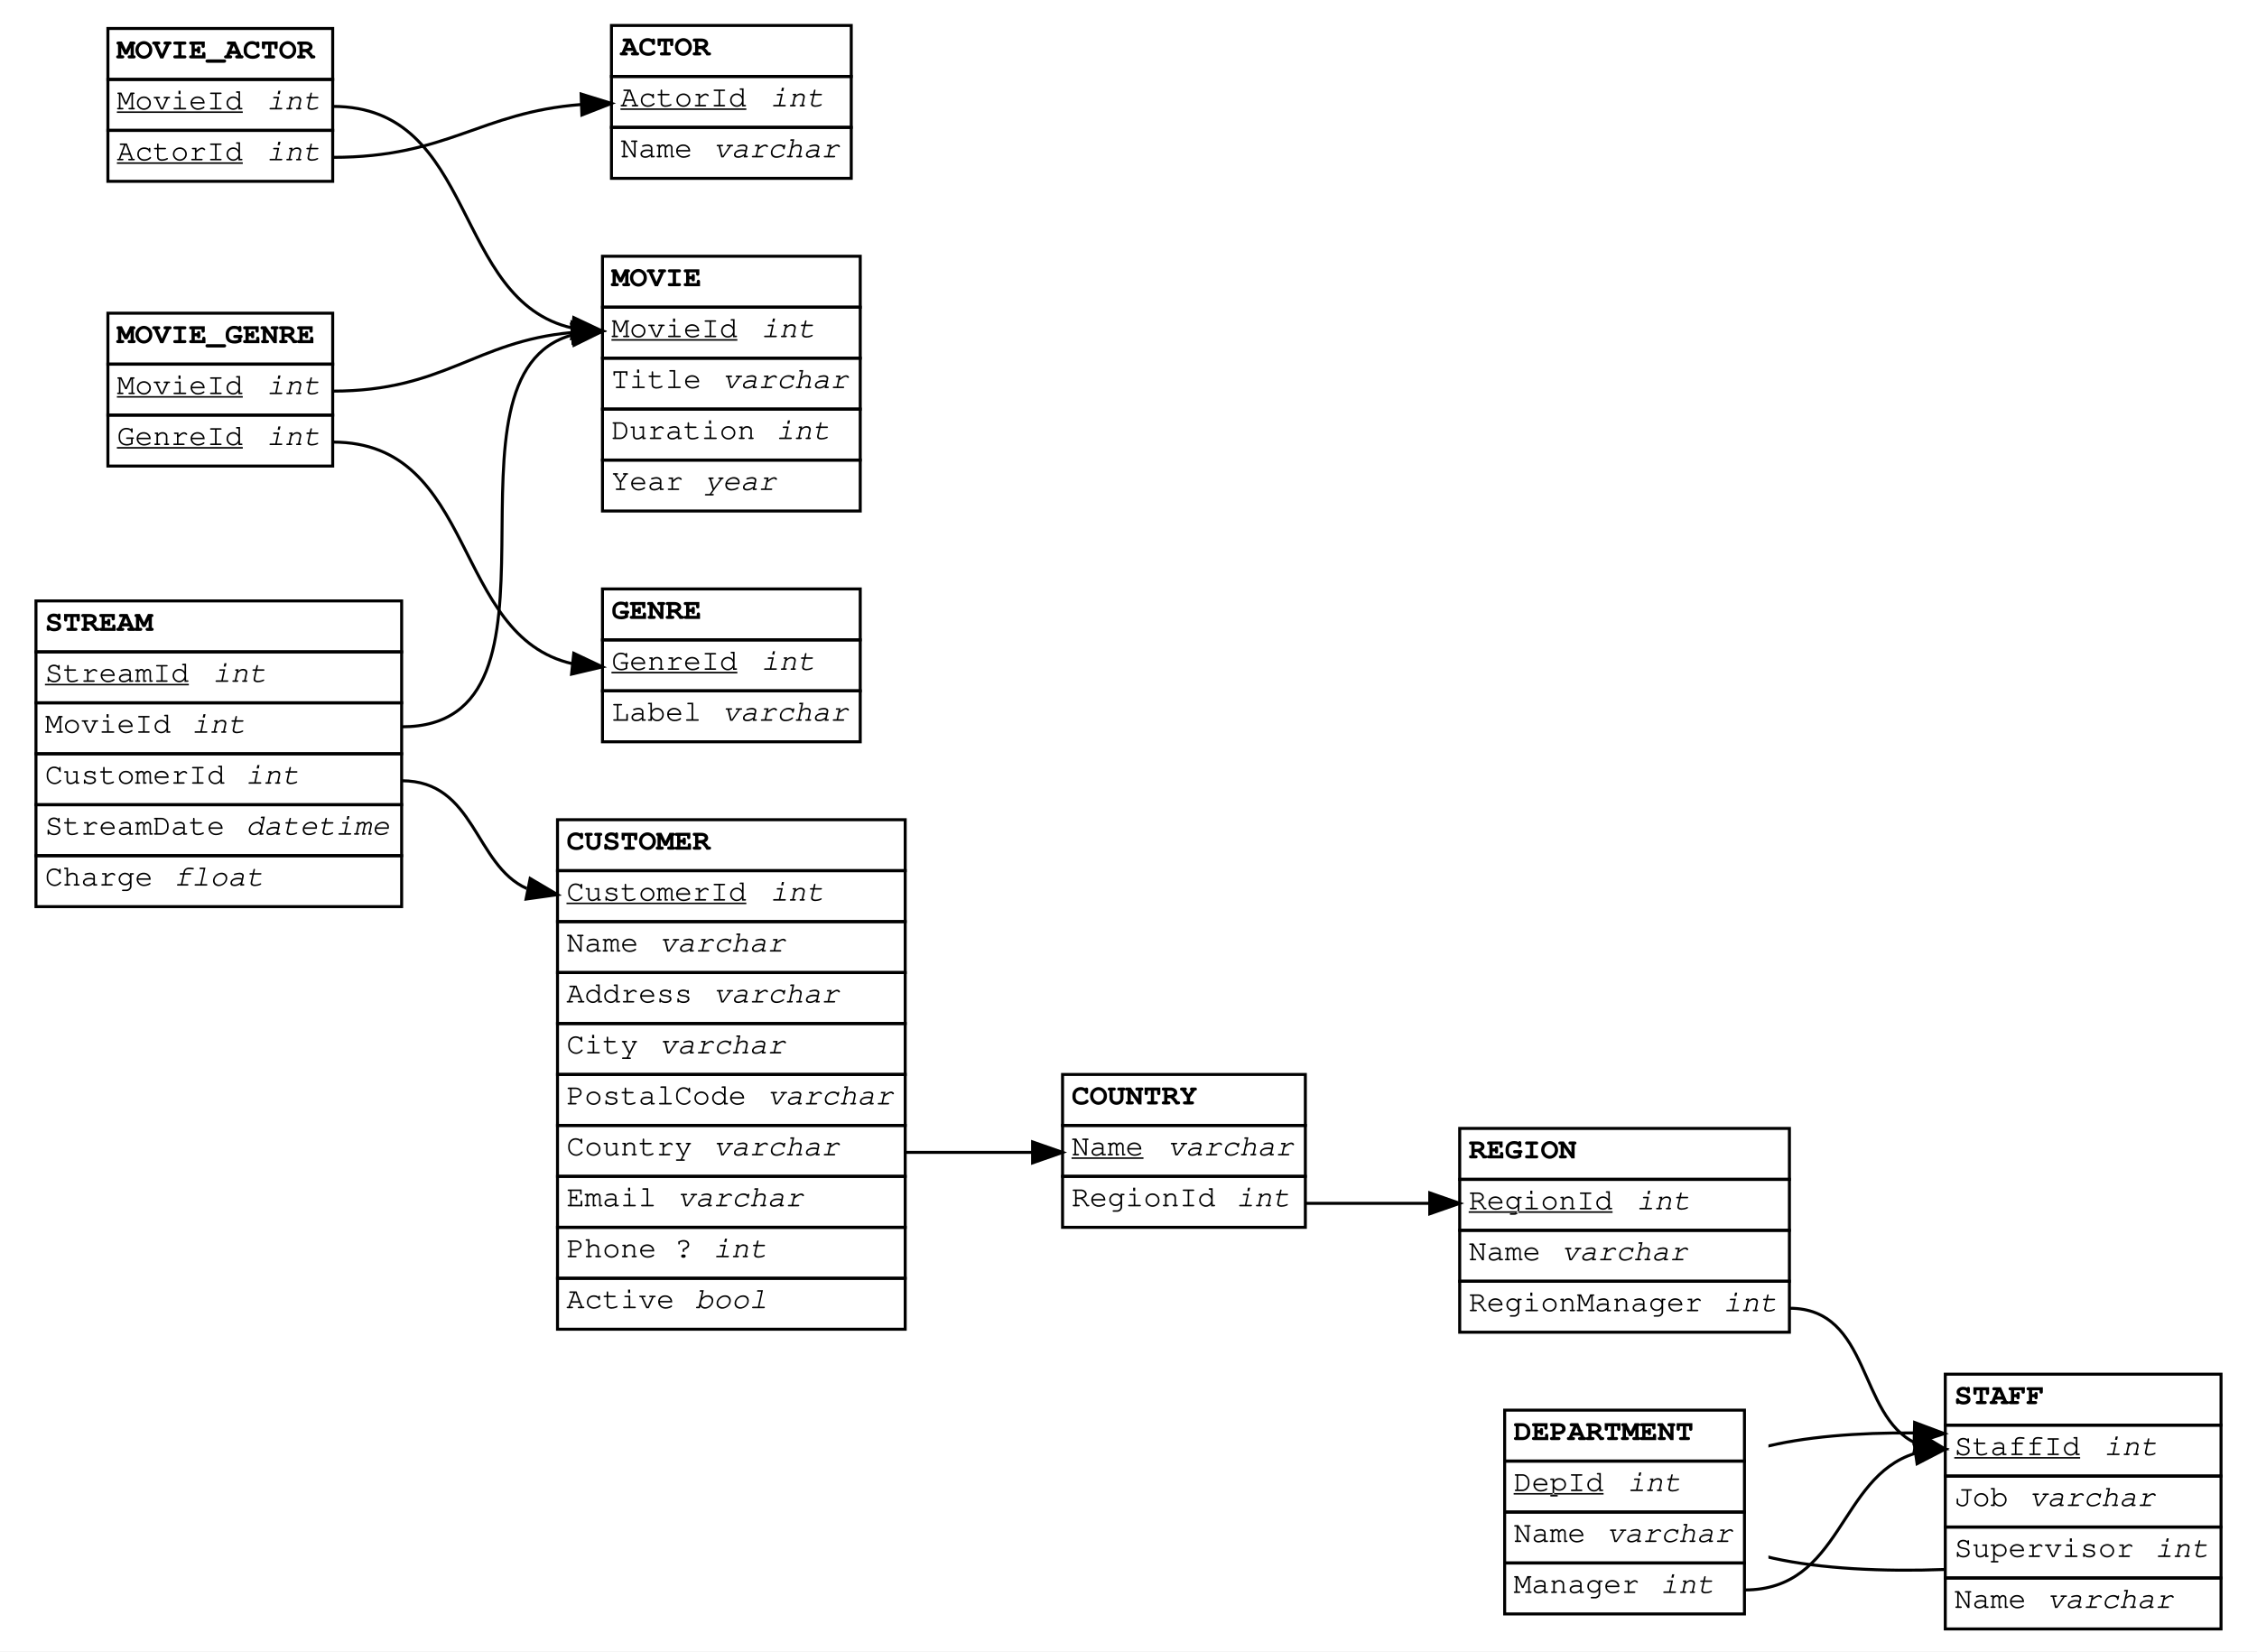
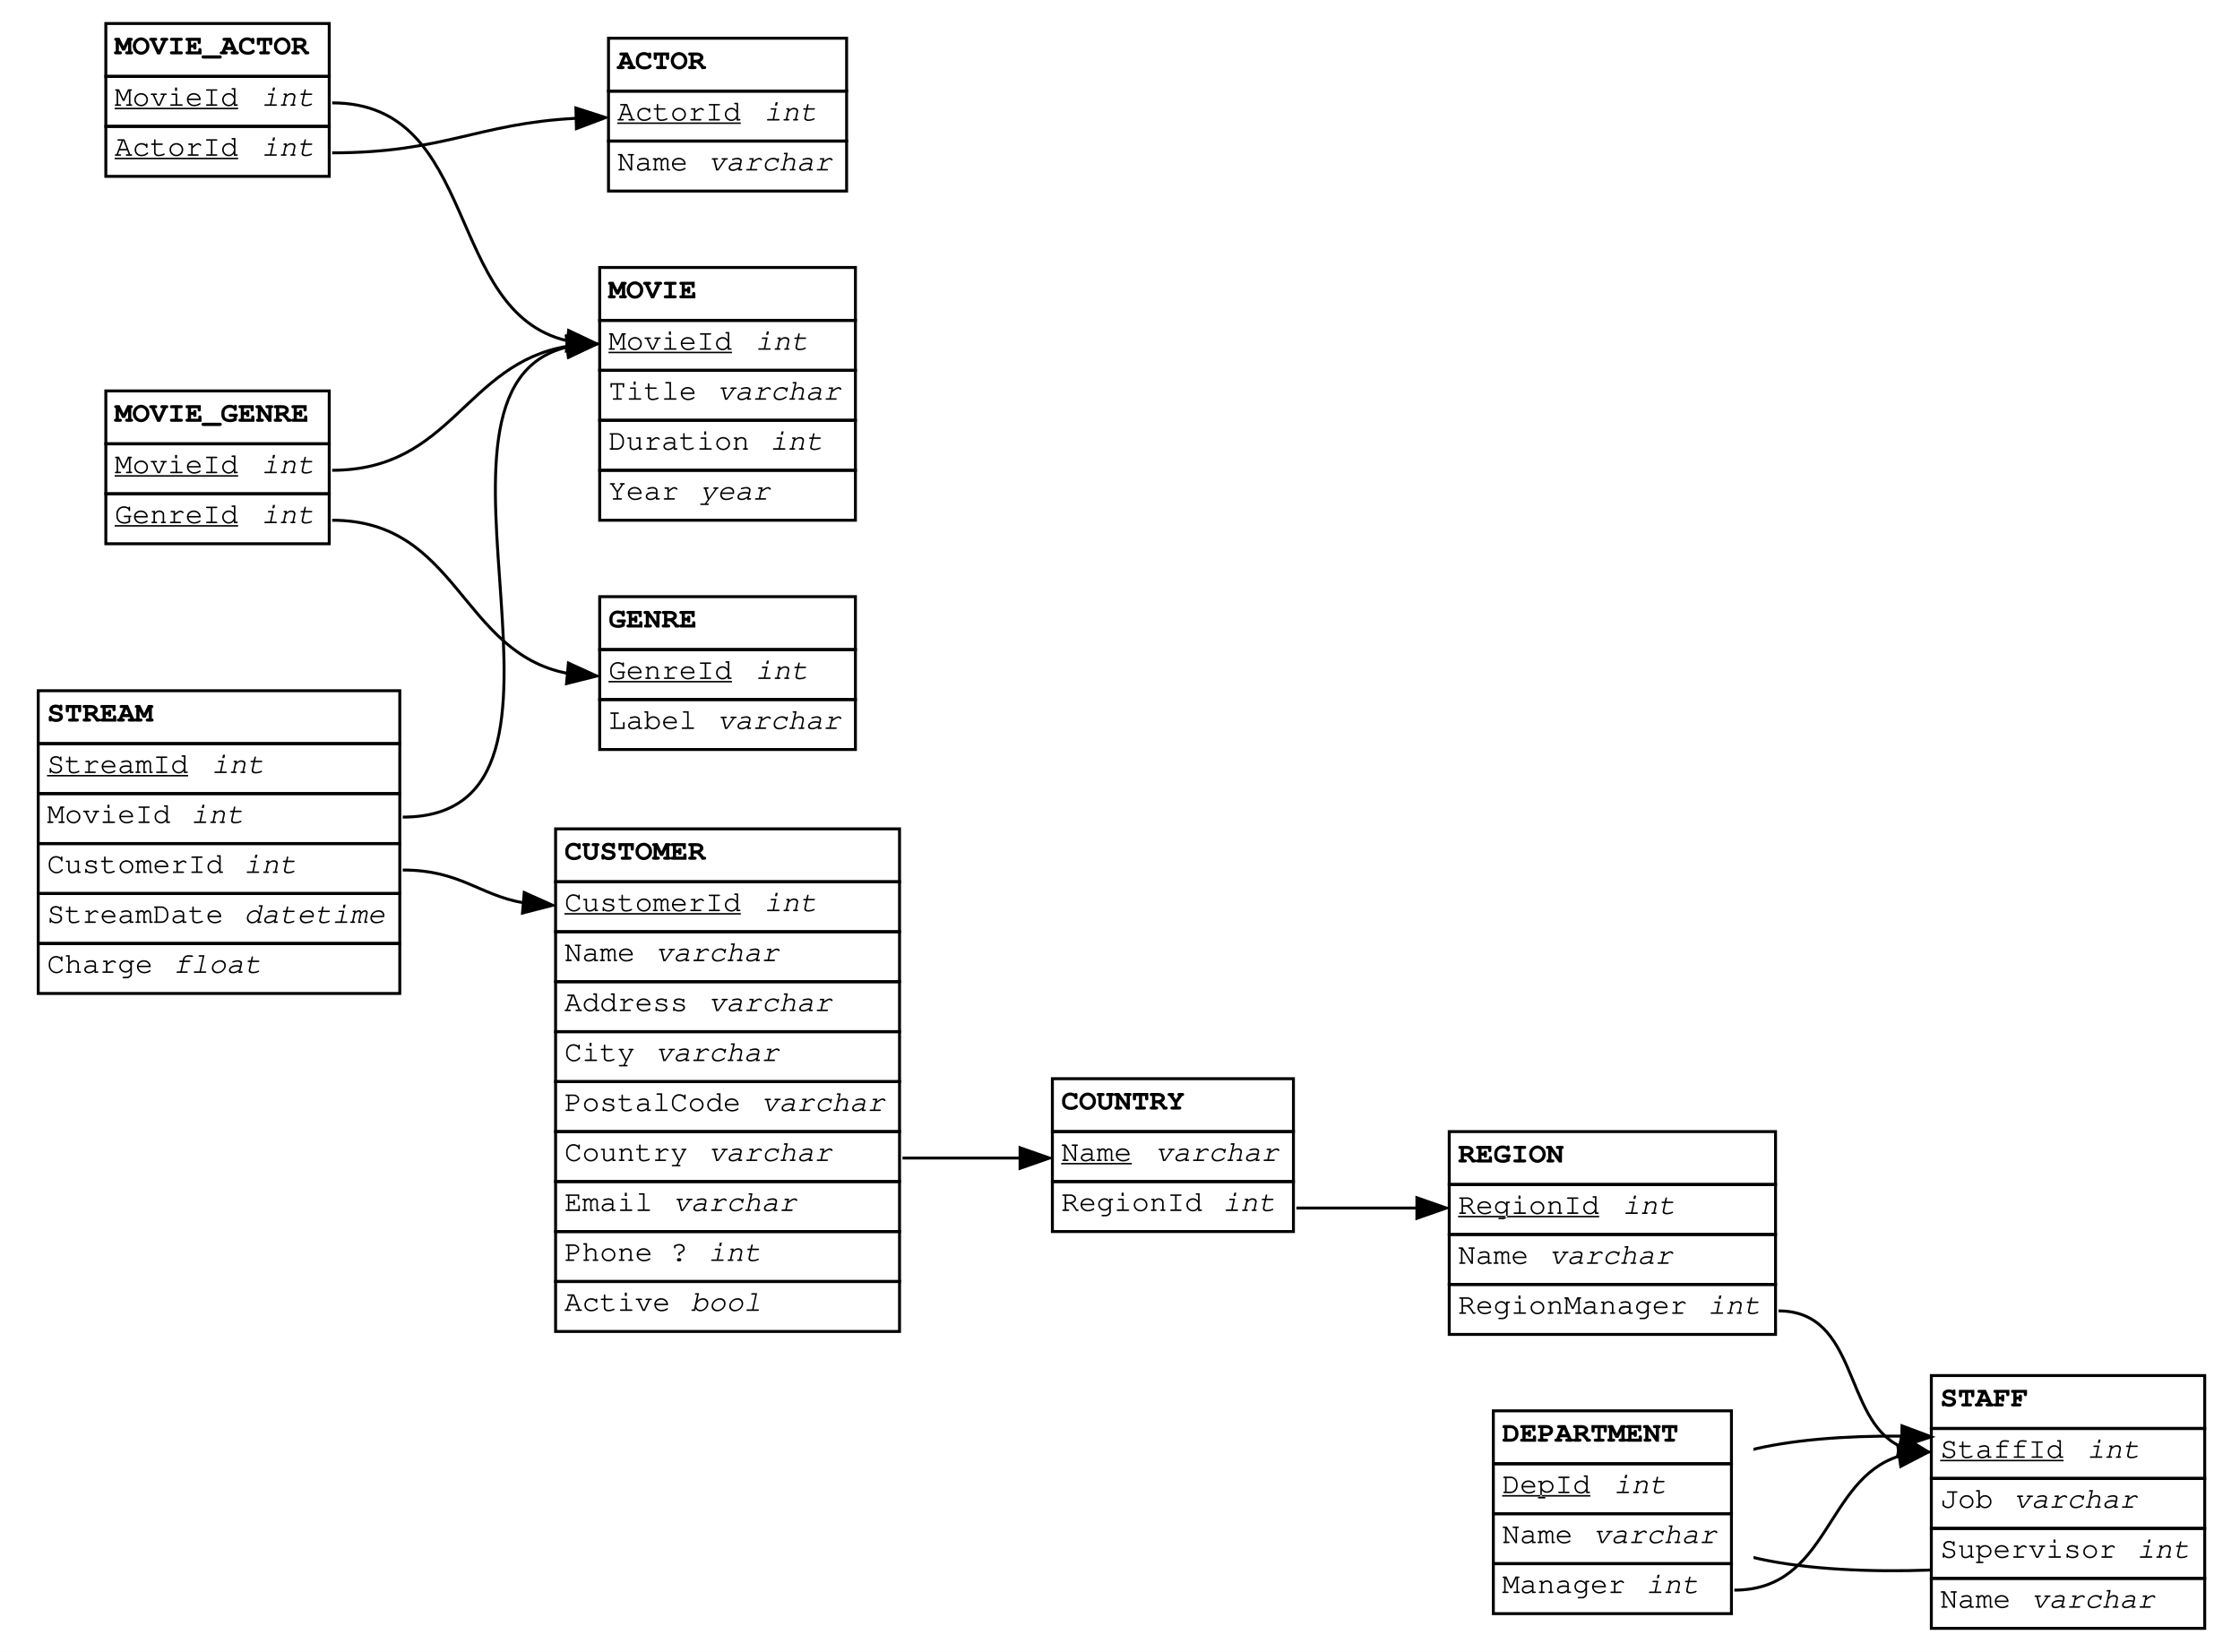
- <svg xmlns="http://www.w3.org/2000/svg" width="753pt" height="551pt" viewBox="0.00 0.00 753.00 551.00">
-   <g id="graph0" class="graph" transform="scale(1 1) rotate(0) translate(4 547)">
-     <polygon fill="#ffffff" stroke="transparent" points="-4,4 -4,-547 749,-547 749,4 -4,4" />
+ <svg xmlns="http://www.w3.org/2000/svg" width="762pt" height="562pt" viewBox="0.00 0.00 762.00 562.00">
+   <g id="graph0" class="graph" transform="scale(1 1) rotate(0) translate(4 558)">
+     <polygon fill="white" stroke="none" points="-4,4 -4,-558 758,-558 758,4 -4,4" />
    <g id="node1" class="node">
-       <polygon fill="#ffffff" stroke="transparent" points="291,-466 189,-466 189,-373 291,-373 291,-466" />
-       <polygon fill="none" stroke="#000000" points="197,-444.5 197,-461.5 283,-461.5 283,-444.5 197,-444.5" />
-       <text text-anchor="start" x="200" y="-451.5" font-family="Courier,monospace" font-weight="bold" font-size="10.00" fill="#000000">MOVIE</text>
-       <polygon fill="none" stroke="#000000" points="197,-427.5 197,-444.5 283,-444.5 283,-427.5 197,-427.5" />
-       <text text-anchor="start" x="200" y="-434.5" font-family="Courier,monospace" text-decoration="underline" font-size="10.00" fill="#000000">MovieId</text>
-       <text text-anchor="start" x="243" y="-434.5" font-family="Courier,monospace" font-size="10.00" fill="#000000"> </text>
-       <text text-anchor="start" x="250" y="-434.5" font-family="Courier,monospace" font-style="italic" font-size="10.00" fill="#000000">int</text>
-       <polygon fill="none" stroke="#000000" points="197,-410.5 197,-427.5 283,-427.5 283,-410.5 197,-410.5" />
-       <text text-anchor="start" x="200" y="-417.5" font-family="Courier,monospace" font-size="10.00" fill="#000000">Title </text>
-       <text text-anchor="start" x="237" y="-417.5" font-family="Courier,monospace" font-style="italic" font-size="10.00" fill="#000000">varchar</text>
-       <polygon fill="none" stroke="#000000" points="197,-393.5 197,-410.5 283,-410.5 283,-393.5 197,-393.5" />
-       <text text-anchor="start" x="200" y="-400.5" font-family="Courier,monospace" font-size="10.00" fill="#000000">Duration </text>
-       <text text-anchor="start" x="255" y="-400.5" font-family="Courier,monospace" font-style="italic" font-size="10.00" fill="#000000">int</text>
-       <polygon fill="none" stroke="#000000" points="197,-376.5 197,-393.5 283,-393.5 283,-376.5 197,-376.5" />
-       <text text-anchor="start" x="200" y="-383.5" font-family="Courier,monospace" font-size="10.00" fill="#000000">Year </text>
-       <text text-anchor="start" x="231" y="-383.5" font-family="Courier,monospace" font-style="italic" font-size="10.00" fill="#000000">year</text>
+       <polygon fill="white" stroke="none" points="294.5,-471 191.5,-471 191.5,-377 294.5,-377 294.5,-471" />
+       <polygon fill="none" stroke="black" points="200,-449 200,-467 287,-467 287,-449 200,-449" />
+       <text text-anchor="start" x="203" y="-456.5" font-family="Courier,monospace" font-weight="bold" font-size="10.00">MOVIE</text>
+       <polygon fill="none" stroke="black" points="200,-432 200,-449 287,-449 287,-432 200,-432" />
+       <text text-anchor="start" x="203" y="-439" font-family="Courier,monospace" text-decoration="underline" font-size="10.00">MovieId</text>
+       <text text-anchor="start" x="246" y="-439" font-family="Courier,monospace" font-size="10.00"> </text>
+       <text text-anchor="start" x="253" y="-439" font-family="Courier,monospace" font-style="italic" font-size="10.00">int</text>
+       <polygon fill="none" stroke="black" points="200,-415 200,-432 287,-432 287,-415 200,-415" />
+       <text text-anchor="start" x="203" y="-422" font-family="Courier,monospace" font-size="10.00">Title </text>
+       <text text-anchor="start" x="240" y="-422" font-family="Courier,monospace" font-style="italic" font-size="10.00">varchar</text>
+       <polygon fill="none" stroke="black" points="200,-398 200,-415 287,-415 287,-398 200,-398" />
+       <text text-anchor="start" x="203" y="-405" font-family="Courier,monospace" font-size="10.00">Duration </text>
+       <text text-anchor="start" x="258" y="-405" font-family="Courier,monospace" font-style="italic" font-size="10.00">int</text>
+       <polygon fill="none" stroke="black" points="200,-381 200,-398 287,-398 287,-381 200,-381" />
+       <text text-anchor="start" x="203" y="-388" font-family="Courier,monospace" font-size="10.00">Year </text>
+       <text text-anchor="start" x="234" y="-388" font-family="Courier,monospace" font-style="italic" font-size="10.00">year</text>
    </g>
    <g id="node2" class="node">
-       <polygon fill="#ffffff" stroke="transparent" points="288,-543 192,-543 192,-484 288,-484 288,-543" />
-       <polygon fill="none" stroke="#000000" points="200,-521.5 200,-538.5 280,-538.5 280,-521.5 200,-521.5" />
-       <text text-anchor="start" x="203" y="-528.5" font-family="Courier,monospace" font-weight="bold" font-size="10.00" fill="#000000">ACTOR</text>
-       <polygon fill="none" stroke="#000000" points="200,-504.5 200,-521.5 280,-521.5 280,-504.5 200,-504.5" />
-       <text text-anchor="start" x="203" y="-511.5" font-family="Courier,monospace" text-decoration="underline" font-size="10.00" fill="#000000">ActorId</text>
-       <text text-anchor="start" x="246" y="-511.5" font-family="Courier,monospace" font-size="10.00" fill="#000000"> </text>
-       <text text-anchor="start" x="253" y="-511.5" font-family="Courier,monospace" font-style="italic" font-size="10.00" fill="#000000">int</text>
-       <polygon fill="none" stroke="#000000" points="200,-487.5 200,-504.5 280,-504.5 280,-487.5 200,-487.5" />
-       <text text-anchor="start" x="203" y="-494.5" font-family="Courier,monospace" font-size="10.00" fill="#000000">Name </text>
-       <text text-anchor="start" x="234" y="-494.5" font-family="Courier,monospace" font-style="italic" font-size="10.00" fill="#000000">varchar</text>
+       <polygon fill="white" stroke="none" points="291.5,-549 194.5,-549 194.5,-489 291.5,-489 291.5,-549" />
+       <polygon fill="none" stroke="black" points="203,-527 203,-545 284,-545 284,-527 203,-527" />
+       <text text-anchor="start" x="206" y="-534.5" font-family="Courier,monospace" font-weight="bold" font-size="10.00">ACTOR</text>
+       <polygon fill="none" stroke="black" points="203,-510 203,-527 284,-527 284,-510 203,-510" />
+       <text text-anchor="start" x="206" y="-517" font-family="Courier,monospace" text-decoration="underline" font-size="10.00">ActorId</text>
+       <text text-anchor="start" x="249" y="-517" font-family="Courier,monospace" font-size="10.00"> </text>
+       <text text-anchor="start" x="256" y="-517" font-family="Courier,monospace" font-style="italic" font-size="10.00">int</text>
+       <polygon fill="none" stroke="black" points="203,-493 203,-510 284,-510 284,-493 203,-493" />
+       <text text-anchor="start" x="206" y="-500" font-family="Courier,monospace" font-size="10.00">Name </text>
+       <text text-anchor="start" x="237" y="-500" font-family="Courier,monospace" font-style="italic" font-size="10.00">varchar</text>
    </g>
    <g id="node3" class="node">
-       <polygon fill="#ffffff" stroke="transparent" points="291,-355 189,-355 189,-296 291,-296 291,-355" />
-       <polygon fill="none" stroke="#000000" points="197,-333.5 197,-350.5 283,-350.5 283,-333.5 197,-333.5" />
-       <text text-anchor="start" x="200" y="-340.5" font-family="Courier,monospace" font-weight="bold" font-size="10.00" fill="#000000">GENRE</text>
-       <polygon fill="none" stroke="#000000" points="197,-316.5 197,-333.5 283,-333.5 283,-316.5 197,-316.5" />
-       <text text-anchor="start" x="200" y="-323.5" font-family="Courier,monospace" text-decoration="underline" font-size="10.00" fill="#000000">GenreId</text>
-       <text text-anchor="start" x="243" y="-323.5" font-family="Courier,monospace" font-size="10.00" fill="#000000"> </text>
-       <text text-anchor="start" x="250" y="-323.5" font-family="Courier,monospace" font-style="italic" font-size="10.00" fill="#000000">int</text>
-       <polygon fill="none" stroke="#000000" points="197,-299.5 197,-316.5 283,-316.5 283,-299.5 197,-299.5" />
-       <text text-anchor="start" x="200" y="-306.5" font-family="Courier,monospace" font-size="10.00" fill="#000000">Label </text>
-       <text text-anchor="start" x="237" y="-306.5" font-family="Courier,monospace" font-style="italic" font-size="10.00" fill="#000000">varchar</text>
+       <polygon fill="white" stroke="none" points="294.5,-359 191.5,-359 191.5,-299 294.5,-299 294.5,-359" />
+       <polygon fill="none" stroke="black" points="200,-337 200,-355 287,-355 287,-337 200,-337" />
+       <text text-anchor="start" x="203" y="-344.5" font-family="Courier,monospace" font-weight="bold" font-size="10.00">GENRE</text>
+       <polygon fill="none" stroke="black" points="200,-320 200,-337 287,-337 287,-320 200,-320" />
+       <text text-anchor="start" x="203" y="-327" font-family="Courier,monospace" text-decoration="underline" font-size="10.00">GenreId</text>
+       <text text-anchor="start" x="246" y="-327" font-family="Courier,monospace" font-size="10.00"> </text>
+       <text text-anchor="start" x="253" y="-327" font-family="Courier,monospace" font-style="italic" font-size="10.00">int</text>
+       <polygon fill="none" stroke="black" points="200,-303 200,-320 287,-320 287,-303 200,-303" />
+       <text text-anchor="start" x="203" y="-310" font-family="Courier,monospace" font-size="10.00">Label </text>
+       <text text-anchor="start" x="240" y="-310" font-family="Courier,monospace" font-style="italic" font-size="10.00">varchar</text>
    </g>
    <g id="node4" class="node">
-       <polygon fill="#ffffff" stroke="transparent" points="114.5,-542 23.5,-542 23.5,-483 114.5,-483 114.5,-542" />
-       <polygon fill="none" stroke="#000000" points="32,-520.5 32,-537.5 107,-537.5 107,-520.5 32,-520.5" />
-       <text text-anchor="start" x="35" y="-527.5" font-family="Courier,monospace" font-weight="bold" font-size="10.00" fill="#000000">MOVIE_ACTOR</text>
-       <polygon fill="none" stroke="#000000" points="32,-503.5 32,-520.5 107,-520.5 107,-503.5 32,-503.5" />
-       <text text-anchor="start" x="35" y="-510.5" font-family="Courier,monospace" text-decoration="underline" font-size="10.00" fill="#000000">MovieId</text>
-       <text text-anchor="start" x="78" y="-510.5" font-family="Courier,monospace" font-size="10.00" fill="#000000"> </text>
-       <text text-anchor="start" x="85" y="-510.5" font-family="Courier,monospace" font-style="italic" font-size="10.00" fill="#000000">int</text>
-       <polygon fill="none" stroke="#000000" points="32,-486.5 32,-503.5 107,-503.5 107,-486.5 32,-486.5" />
-       <text text-anchor="start" x="35" y="-493.5" font-family="Courier,monospace" text-decoration="underline" font-size="10.00" fill="#000000">ActorId</text>
-       <text text-anchor="start" x="78" y="-493.5" font-family="Courier,monospace" font-size="10.00" fill="#000000"> </text>
-       <text text-anchor="start" x="85" y="-493.5" font-family="Courier,monospace" font-style="italic" font-size="10.00" fill="#000000">int</text>
+       <polygon fill="white" stroke="none" points="116,-554 24,-554 24,-494 116,-494 116,-554" />
+       <polygon fill="none" stroke="black" points="32,-532 32,-550 108,-550 108,-532 32,-532" />
+       <text text-anchor="start" x="35" y="-539.5" font-family="Courier,monospace" font-weight="bold" font-size="10.00">MOVIE_ACTOR</text>
+       <polygon fill="none" stroke="black" points="32,-515 32,-532 108,-532 108,-515 32,-515" />
+       <text text-anchor="start" x="35" y="-522" font-family="Courier,monospace" text-decoration="underline" font-size="10.00">MovieId</text>
+       <text text-anchor="start" x="78" y="-522" font-family="Courier,monospace" font-size="10.00"> </text>
+       <text text-anchor="start" x="85" y="-522" font-family="Courier,monospace" font-style="italic" font-size="10.00">int</text>
+       <polygon fill="none" stroke="black" points="32,-498 32,-515 108,-515 108,-498 32,-498" />
+       <text text-anchor="start" x="35" y="-505" font-family="Courier,monospace" text-decoration="underline" font-size="10.00">ActorId</text>
+       <text text-anchor="start" x="78" y="-505" font-family="Courier,monospace" font-size="10.00"> </text>
+       <text text-anchor="start" x="85" y="-505" font-family="Courier,monospace" font-style="italic" font-size="10.00">int</text>
    </g>
    <g id="edge1" class="edge">
-       <path fill="none" stroke="#000000" d="M107,-511.5C155.407,-511.5 146.592,-446.676 186.953,-437.56" />
-       <polygon fill="#000000" stroke="#000000" points="187.423,-441.03 197,-436.5 186.688,-434.069 187.423,-441.03" />
+       <path fill="none" stroke="black" d="M109,-523C159.414,-523 147.041,-451.828 188.871,-442.097" />
+       <polygon fill="black" stroke="black" points="189.435,-445.557 199,-441 188.681,-438.597 189.435,-445.557" />
    </g>
    <g id="edge2" class="edge">
-       <path fill="none" stroke="#000000" d="M107,-494.5C145.482,-494.5 156.141,-509.539 189.841,-512.124" />
-       <polygon fill="#000000" stroke="#000000" points="189.877,-515.628 200,-512.5 190.136,-508.632 189.877,-515.628" />
+       <path fill="none" stroke="black" d="M109,-506C147.094,-506 158.429,-516.026 191.924,-517.749" />
+       <polygon fill="black" stroke="black" points="191.916,-521.25 202,-518 192.09,-514.252 191.916,-521.25" />
    </g>
    <g id="node5" class="node">
-       <polygon fill="#ffffff" stroke="transparent" points="114.5,-447 23.5,-447 23.5,-388 114.5,-388 114.5,-447" />
-       <polygon fill="none" stroke="#000000" points="32,-425.5 32,-442.5 107,-442.5 107,-425.5 32,-425.5" />
-       <text text-anchor="start" x="35" y="-432.5" font-family="Courier,monospace" font-weight="bold" font-size="10.00" fill="#000000">MOVIE_GENRE</text>
-       <polygon fill="none" stroke="#000000" points="32,-408.5 32,-425.5 107,-425.5 107,-408.5 32,-408.5" />
-       <text text-anchor="start" x="35" y="-415.5" font-family="Courier,monospace" text-decoration="underline" font-size="10.00" fill="#000000">MovieId</text>
-       <text text-anchor="start" x="78" y="-415.5" font-family="Courier,monospace" font-size="10.00" fill="#000000"> </text>
-       <text text-anchor="start" x="85" y="-415.5" font-family="Courier,monospace" font-style="italic" font-size="10.00" fill="#000000">int</text>
-       <polygon fill="none" stroke="#000000" points="32,-391.5 32,-408.5 107,-408.5 107,-391.5 32,-391.5" />
-       <text text-anchor="start" x="35" y="-398.5" font-family="Courier,monospace" text-decoration="underline" font-size="10.00" fill="#000000">GenreId</text>
-       <text text-anchor="start" x="78" y="-398.5" font-family="Courier,monospace" font-size="10.00" fill="#000000"> </text>
-       <text text-anchor="start" x="85" y="-398.5" font-family="Courier,monospace" font-style="italic" font-size="10.00" fill="#000000">int</text>
+       <polygon fill="white" stroke="none" points="116,-429 24,-429 24,-369 116,-369 116,-429" />
+       <polygon fill="none" stroke="black" points="32,-407 32,-425 108,-425 108,-407 32,-407" />
+       <text text-anchor="start" x="35" y="-414.5" font-family="Courier,monospace" font-weight="bold" font-size="10.00">MOVIE_GENRE</text>
+       <polygon fill="none" stroke="black" points="32,-390 32,-407 108,-407 108,-390 32,-390" />
+       <text text-anchor="start" x="35" y="-397" font-family="Courier,monospace" text-decoration="underline" font-size="10.00">MovieId</text>
+       <text text-anchor="start" x="78" y="-397" font-family="Courier,monospace" font-size="10.00"> </text>
+       <text text-anchor="start" x="85" y="-397" font-family="Courier,monospace" font-style="italic" font-size="10.00">int</text>
+       <polygon fill="none" stroke="black" points="32,-373 32,-390 108,-390 108,-373 32,-373" />
+       <text text-anchor="start" x="35" y="-380" font-family="Courier,monospace" text-decoration="underline" font-size="10.00">GenreId</text>
+       <text text-anchor="start" x="78" y="-380" font-family="Courier,monospace" font-size="10.00"> </text>
+       <text text-anchor="start" x="85" y="-380" font-family="Courier,monospace" font-style="italic" font-size="10.00">int</text>
    </g>
    <g id="edge3" class="edge">
-       <path fill="none" stroke="#000000" d="M107,-416.5C144.294,-416.5 154.312,-433.068 186.705,-436.045" />
-       <polygon fill="#000000" stroke="#000000" points="186.855,-439.555 197,-436.5 187.164,-432.562 186.855,-439.555" />
+       <path fill="none" stroke="black" d="M109,-398C149.694,-398 154.16,-434.235 188.911,-440.179" />
+       <polygon fill="black" stroke="black" points="188.749,-443.678 199,-441 189.317,-436.701 188.749,-443.678" />
    </g>
    <g id="edge4" class="edge">
-       <path fill="none" stroke="#000000" d="M107,-399.5C155.407,-399.5 146.592,-334.676 186.953,-325.56" />
-       <polygon fill="#000000" stroke="#000000" points="187.423,-329.03 197,-324.5 186.688,-322.069 187.423,-329.03" />
+       <path fill="none" stroke="black" d="M109,-381C151.794,-381 152.723,-335.958 188.975,-328.92" />
+       <polygon fill="black" stroke="black" points="189.362,-332.399 199,-328 188.722,-325.429 189.362,-332.399" />
    </g>
    <g id="node6" class="node">
-       <polygon fill="#ffffff" stroke="transparent" points="138,-350.5 0,-350.5 0,-240.5 138,-240.5 138,-350.5" />
-       <polygon fill="none" stroke="#000000" points="8,-329.5 8,-346.5 130,-346.5 130,-329.5 8,-329.5" />
-       <text text-anchor="start" x="11" y="-336.5" font-family="Courier,monospace" font-weight="bold" font-size="10.00" fill="#000000">STREAM</text>
-       <polygon fill="none" stroke="#000000" points="8,-312.5 8,-329.5 130,-329.5 130,-312.5 8,-312.5" />
-       <text text-anchor="start" x="11" y="-319.5" font-family="Courier,monospace" text-decoration="underline" font-size="10.00" fill="#000000">StreamId</text>
-       <text text-anchor="start" x="60" y="-319.5" font-family="Courier,monospace" font-size="10.00" fill="#000000"> </text>
-       <text text-anchor="start" x="67" y="-319.5" font-family="Courier,monospace" font-style="italic" font-size="10.00" fill="#000000">int</text>
-       <polygon fill="none" stroke="#000000" points="8,-295.5 8,-312.5 130,-312.5 130,-295.5 8,-295.5" />
-       <text text-anchor="start" x="11" y="-302.5" font-family="Courier,monospace" font-size="10.00" fill="#000000">MovieId </text>
-       <text text-anchor="start" x="60" y="-302.5" font-family="Courier,monospace" font-style="italic" font-size="10.00" fill="#000000">int</text>
-       <polygon fill="none" stroke="#000000" points="8,-278.5 8,-295.5 130,-295.5 130,-278.5 8,-278.5" />
-       <text text-anchor="start" x="11" y="-285.5" font-family="Courier,monospace" font-size="10.00" fill="#000000">CustomerId </text>
-       <text text-anchor="start" x="78" y="-285.5" font-family="Courier,monospace" font-style="italic" font-size="10.00" fill="#000000">int</text>
-       <polygon fill="none" stroke="#000000" points="8,-261.5 8,-278.5 130,-278.5 130,-261.5 8,-261.5" />
-       <text text-anchor="start" x="11" y="-268.5" font-family="Courier,monospace" font-size="10.00" fill="#000000">StreamDate </text>
-       <text text-anchor="start" x="78" y="-268.5" font-family="Courier,monospace" font-style="italic" font-size="10.00" fill="#000000">datetime</text>
-       <polygon fill="none" stroke="#000000" points="8,-244.5 8,-261.5 130,-261.5 130,-244.5 8,-244.5" />
-       <text text-anchor="start" x="11" y="-251.5" font-family="Courier,monospace" font-size="10.00" fill="#000000">Charge </text>
-       <text text-anchor="start" x="54" y="-251.5" font-family="Courier,monospace" font-style="italic" font-size="10.00" fill="#000000">float</text>
+       <polygon fill="white" stroke="none" points="139.5,-327.5 0.5,-327.5 0.5,-216.5 139.5,-216.5 139.5,-327.5" />
+       <polygon fill="none" stroke="black" points="9,-305 9,-323 132,-323 132,-305 9,-305" />
+       <text text-anchor="start" x="12" y="-312.5" font-family="Courier,monospace" font-weight="bold" font-size="10.00">STREAM</text>
+       <polygon fill="none" stroke="black" points="9,-288 9,-305 132,-305 132,-288 9,-288" />
+       <text text-anchor="start" x="12" y="-295" font-family="Courier,monospace" text-decoration="underline" font-size="10.00">StreamId</text>
+       <text text-anchor="start" x="61" y="-295" font-family="Courier,monospace" font-size="10.00"> </text>
+       <text text-anchor="start" x="68" y="-295" font-family="Courier,monospace" font-style="italic" font-size="10.00">int</text>
+       <polygon fill="none" stroke="black" points="9,-271 9,-288 132,-288 132,-271 9,-271" />
+       <text text-anchor="start" x="12" y="-278" font-family="Courier,monospace" font-size="10.00">MovieId </text>
+       <text text-anchor="start" x="61" y="-278" font-family="Courier,monospace" font-style="italic" font-size="10.00">int</text>
+       <polygon fill="none" stroke="black" points="9,-254 9,-271 132,-271 132,-254 9,-254" />
+       <text text-anchor="start" x="12" y="-261" font-family="Courier,monospace" font-size="10.00">CustomerId </text>
+       <text text-anchor="start" x="79" y="-261" font-family="Courier,monospace" font-style="italic" font-size="10.00">int</text>
+       <polygon fill="none" stroke="black" points="9,-237 9,-254 132,-254 132,-237 9,-237" />
+       <text text-anchor="start" x="12" y="-244" font-family="Courier,monospace" font-size="10.00">StreamDate </text>
+       <text text-anchor="start" x="79" y="-244" font-family="Courier,monospace" font-style="italic" font-size="10.00">datetime</text>
+       <polygon fill="none" stroke="black" points="9,-220 9,-237 132,-237 132,-220 9,-220" />
+       <text text-anchor="start" x="12" y="-227" font-family="Courier,monospace" font-size="10.00">Charge </text>
+       <text text-anchor="start" x="55" y="-227" font-family="Courier,monospace" font-style="italic" font-size="10.00">float</text>
    </g>
    <g id="edge5" class="edge">
-       <path fill="none" stroke="#000000" d="M130,-304.5C192.065,-304.5 138.106,-421.97 187.028,-435.277" />
-       <polygon fill="#000000" stroke="#000000" points="186.648,-438.757 197,-436.5 187.5,-431.809 186.648,-438.757" />
+       <path fill="none" stroke="black" d="M133,-280C206.559,-280 129.929,-425.661 188.82,-439.886" />
+       <polygon fill="black" stroke="black" points="188.679,-443.391 199,-441 189.44,-436.433 188.679,-443.391" />
    </g>
    <g id="node7" class="node">
-       <polygon fill="#ffffff" stroke="transparent" points="306,-277.5 174,-277.5 174,-99.5 306,-99.5 306,-277.5" />
-       <polygon fill="none" stroke="#000000" points="182,-256.5 182,-273.5 298,-273.5 298,-256.5 182,-256.5" />
-       <text text-anchor="start" x="185" y="-263.5" font-family="Courier,monospace" font-weight="bold" font-size="10.00" fill="#000000">CUSTOMER</text>
-       <polygon fill="none" stroke="#000000" points="182,-239.5 182,-256.5 298,-256.5 298,-239.5 182,-239.5" />
-       <text text-anchor="start" x="185" y="-246.5" font-family="Courier,monospace" text-decoration="underline" font-size="10.00" fill="#000000">CustomerId</text>
-       <text text-anchor="start" x="246" y="-246.5" font-family="Courier,monospace" font-size="10.00" fill="#000000"> </text>
-       <text text-anchor="start" x="253" y="-246.5" font-family="Courier,monospace" font-style="italic" font-size="10.00" fill="#000000">int</text>
-       <polygon fill="none" stroke="#000000" points="182,-222.5 182,-239.5 298,-239.5 298,-222.5 182,-222.5" />
-       <text text-anchor="start" x="185" y="-229.5" font-family="Courier,monospace" font-size="10.00" fill="#000000">Name </text>
-       <text text-anchor="start" x="216" y="-229.5" font-family="Courier,monospace" font-style="italic" font-size="10.00" fill="#000000">varchar</text>
-       <polygon fill="none" stroke="#000000" points="182,-205.5 182,-222.5 298,-222.5 298,-205.5 182,-205.5" />
-       <text text-anchor="start" x="185" y="-212.5" font-family="Courier,monospace" font-size="10.00" fill="#000000">Address </text>
-       <text text-anchor="start" x="234" y="-212.5" font-family="Courier,monospace" font-style="italic" font-size="10.00" fill="#000000">varchar</text>
-       <polygon fill="none" stroke="#000000" points="182,-188.5 182,-205.5 298,-205.5 298,-188.5 182,-188.5" />
-       <text text-anchor="start" x="185" y="-195.5" font-family="Courier,monospace" font-size="10.00" fill="#000000">City </text>
-       <text text-anchor="start" x="216" y="-195.5" font-family="Courier,monospace" font-style="italic" font-size="10.00" fill="#000000">varchar</text>
-       <polygon fill="none" stroke="#000000" points="182,-171.5 182,-188.5 298,-188.5 298,-171.5 182,-171.5" />
-       <text text-anchor="start" x="185" y="-178.5" font-family="Courier,monospace" font-size="10.00" fill="#000000">PostalCode </text>
-       <text text-anchor="start" x="252" y="-178.5" font-family="Courier,monospace" font-style="italic" font-size="10.00" fill="#000000">varchar</text>
-       <polygon fill="none" stroke="#000000" points="182,-154.5 182,-171.5 298,-171.5 298,-154.5 182,-154.5" />
-       <text text-anchor="start" x="185" y="-161.5" font-family="Courier,monospace" font-size="10.00" fill="#000000">Country </text>
-       <text text-anchor="start" x="234" y="-161.5" font-family="Courier,monospace" font-style="italic" font-size="10.00" fill="#000000">varchar</text>
-       <polygon fill="none" stroke="#000000" points="182,-137.5 182,-154.5 298,-154.5 298,-137.5 182,-137.5" />
-       <text text-anchor="start" x="185" y="-144.5" font-family="Courier,monospace" font-size="10.00" fill="#000000">Email </text>
-       <text text-anchor="start" x="222" y="-144.5" font-family="Courier,monospace" font-style="italic" font-size="10.00" fill="#000000">varchar</text>
-       <polygon fill="none" stroke="#000000" points="182,-120.5 182,-137.5 298,-137.5 298,-120.5 182,-120.5" />
-       <text text-anchor="start" x="185" y="-127.5" font-family="Courier,monospace" font-size="10.00" fill="#000000">Phone ? </text>
-       <text text-anchor="start" x="234" y="-127.5" font-family="Courier,monospace" font-style="italic" font-size="10.00" fill="#000000">int</text>
-       <polygon fill="none" stroke="#000000" points="182,-103.5 182,-120.5 298,-120.5 298,-103.5 182,-103.5" />
-       <text text-anchor="start" x="185" y="-110.5" font-family="Courier,monospace" font-size="10.00" fill="#000000">Active </text>
-       <text text-anchor="start" x="228" y="-110.5" font-family="Courier,monospace" font-style="italic" font-size="10.00" fill="#000000">bool</text>
+       <polygon fill="white" stroke="none" points="309.5,-280.5 176.5,-280.5 176.5,-101.5 309.5,-101.5 309.5,-280.5" />
+       <polygon fill="none" stroke="black" points="185,-258 185,-276 302,-276 302,-258 185,-258" />
+       <text text-anchor="start" x="188" y="-265.5" font-family="Courier,monospace" font-weight="bold" font-size="10.00">CUSTOMER</text>
+       <polygon fill="none" stroke="black" points="185,-241 185,-258 302,-258 302,-241 185,-241" />
+       <text text-anchor="start" x="188" y="-248" font-family="Courier,monospace" text-decoration="underline" font-size="10.00">CustomerId</text>
+       <text text-anchor="start" x="249" y="-248" font-family="Courier,monospace" font-size="10.00"> </text>
+       <text text-anchor="start" x="256" y="-248" font-family="Courier,monospace" font-style="italic" font-size="10.00">int</text>
+       <polygon fill="none" stroke="black" points="185,-224 185,-241 302,-241 302,-224 185,-224" />
+       <text text-anchor="start" x="188" y="-231" font-family="Courier,monospace" font-size="10.00">Name </text>
+       <text text-anchor="start" x="219" y="-231" font-family="Courier,monospace" font-style="italic" font-size="10.00">varchar</text>
+       <polygon fill="none" stroke="black" points="185,-207 185,-224 302,-224 302,-207 185,-207" />
+       <text text-anchor="start" x="188" y="-214" font-family="Courier,monospace" font-size="10.00">Address </text>
+       <text text-anchor="start" x="237" y="-214" font-family="Courier,monospace" font-style="italic" font-size="10.00">varchar</text>
+       <polygon fill="none" stroke="black" points="185,-190 185,-207 302,-207 302,-190 185,-190" />
+       <text text-anchor="start" x="188" y="-197" font-family="Courier,monospace" font-size="10.00">City </text>
+       <text text-anchor="start" x="219" y="-197" font-family="Courier,monospace" font-style="italic" font-size="10.00">varchar</text>
+       <polygon fill="none" stroke="black" points="185,-173 185,-190 302,-190 302,-173 185,-173" />
+       <text text-anchor="start" x="188" y="-180" font-family="Courier,monospace" font-size="10.00">PostalCode </text>
+       <text text-anchor="start" x="255" y="-180" font-family="Courier,monospace" font-style="italic" font-size="10.00">varchar</text>
+       <polygon fill="none" stroke="black" points="185,-156 185,-173 302,-173 302,-156 185,-156" />
+       <text text-anchor="start" x="188" y="-163" font-family="Courier,monospace" font-size="10.00">Country </text>
+       <text text-anchor="start" x="237" y="-163" font-family="Courier,monospace" font-style="italic" font-size="10.00">varchar</text>
+       <polygon fill="none" stroke="black" points="185,-139 185,-156 302,-156 302,-139 185,-139" />
+       <text text-anchor="start" x="188" y="-146" font-family="Courier,monospace" font-size="10.00">Email </text>
+       <text text-anchor="start" x="225" y="-146" font-family="Courier,monospace" font-style="italic" font-size="10.00">varchar</text>
+       <polygon fill="none" stroke="black" points="185,-122 185,-139 302,-139 302,-122 185,-122" />
+       <text text-anchor="start" x="188" y="-129" font-family="Courier,monospace" font-size="10.00">Phone ? </text>
+       <text text-anchor="start" x="237" y="-129" font-family="Courier,monospace" font-style="italic" font-size="10.00">int</text>
+       <polygon fill="none" stroke="black" points="185,-105 185,-122 302,-122 302,-105 185,-105" />
+       <text text-anchor="start" x="188" y="-112" font-family="Courier,monospace" font-size="10.00">Active </text>
+       <text text-anchor="start" x="231" y="-112" font-family="Courier,monospace" font-style="italic" font-size="10.00">bool</text>
    </g>
    <g id="edge6" class="edge">
-       <path fill="none" stroke="#000000" d="M130,-286.5C154.599,-286.5 154.182,-258.436 171.745,-250.543" />
-       <polygon fill="#000000" stroke="#000000" points="172.877,-253.887 182,-248.5 171.509,-247.021 172.877,-253.887" />
+       <path fill="none" stroke="black" d="M133,-262C152.465,-262 158.754,-253.615 173.895,-250.863" />
+       <polygon fill="black" stroke="black" points="174.334,-254.338 184,-250 173.738,-247.364 174.334,-254.338" />
    </g>
    <g id="node8" class="node">
-       <polygon fill="#ffffff" stroke="transparent" points="439,-193 342,-193 342,-134 439,-134 439,-193" />
-       <polygon fill="none" stroke="#000000" points="350.5,-171.5 350.5,-188.5 431.5,-188.5 431.5,-171.5 350.5,-171.5" />
-       <text text-anchor="start" x="353.5" y="-178.5" font-family="Courier,monospace" font-weight="bold" font-size="10.00" fill="#000000">COUNTRY</text>
-       <polygon fill="none" stroke="#000000" points="350.5,-154.5 350.5,-171.5 431.5,-171.5 431.5,-154.5 350.5,-154.5" />
-       <text text-anchor="start" x="353.5" y="-161.5" font-family="Courier,monospace" text-decoration="underline" font-size="10.00" fill="#000000">Name</text>
-       <text text-anchor="start" x="378.5" y="-161.5" font-family="Courier,monospace" font-size="10.00" fill="#000000"> </text>
-       <text text-anchor="start" x="385.5" y="-161.5" font-family="Courier,monospace" font-style="italic" font-size="10.00" fill="#000000">varchar</text>
-       <polygon fill="none" stroke="#000000" points="350.5,-137.5 350.5,-154.5 431.5,-154.5 431.5,-137.5 350.5,-137.5" />
-       <text text-anchor="start" x="353.5" y="-144.5" font-family="Courier,monospace" font-size="10.00" fill="#000000">RegionId </text>
-       <text text-anchor="start" x="408.5" y="-144.5" font-family="Courier,monospace" font-style="italic" font-size="10.00" fill="#000000">int</text>
+       <polygon fill="white" stroke="none" points="444,-195 346,-195 346,-135 444,-135 444,-195" />
+       <polygon fill="none" stroke="black" points="354,-173 354,-191 436,-191 436,-173 354,-173" />
+       <text text-anchor="start" x="357" y="-180.5" font-family="Courier,monospace" font-weight="bold" font-size="10.00">COUNTRY</text>
+       <polygon fill="none" stroke="black" points="354,-156 354,-173 436,-173 436,-156 354,-156" />
+       <text text-anchor="start" x="357" y="-163" font-family="Courier,monospace" text-decoration="underline" font-size="10.00">Name</text>
+       <text text-anchor="start" x="382" y="-163" font-family="Courier,monospace" font-size="10.00"> </text>
+       <text text-anchor="start" x="389" y="-163" font-family="Courier,monospace" font-style="italic" font-size="10.00">varchar</text>
+       <polygon fill="none" stroke="black" points="354,-139 354,-156 436,-156 436,-139 354,-139" />
+       <text text-anchor="start" x="357" y="-146" font-family="Courier,monospace" font-size="10.00">RegionId </text>
+       <text text-anchor="start" x="412" y="-146" font-family="Courier,monospace" font-style="italic" font-size="10.00">int</text>
    </g>
    <g id="edge7" class="edge">
-       <path fill="none" stroke="#000000" d="M298,-162.5C317.505,-162.5 324.782,-162.5 340.274,-162.5" />
-       <polygon fill="#000000" stroke="#000000" points="340.5,-166 350.5,-162.5 340.5,-159 340.5,-166" />
+       <path fill="none" stroke="black" d="M303,-164C321.403,-164 328.376,-164 342.849,-164" />
+       <polygon fill="black" stroke="black" points="343,-167.5 353,-164 343,-160.5 343,-167.5" />
    </g>
    <g id="node9" class="node">
-       <polygon fill="#ffffff" stroke="transparent" points="601,-174.5 475,-174.5 475,-98.5 601,-98.5 601,-174.5" />
-       <polygon fill="none" stroke="#000000" points="483,-153.5 483,-170.5 593,-170.5 593,-153.5 483,-153.5" />
-       <text text-anchor="start" x="486" y="-160.5" font-family="Courier,monospace" font-weight="bold" font-size="10.00" fill="#000000">REGION</text>
-       <polygon fill="none" stroke="#000000" points="483,-136.5 483,-153.5 593,-153.5 593,-136.5 483,-136.5" />
-       <text text-anchor="start" x="486" y="-143.5" font-family="Courier,monospace" text-decoration="underline" font-size="10.00" fill="#000000">RegionId</text>
-       <text text-anchor="start" x="535" y="-143.5" font-family="Courier,monospace" font-size="10.00" fill="#000000"> </text>
-       <text text-anchor="start" x="542" y="-143.5" font-family="Courier,monospace" font-style="italic" font-size="10.00" fill="#000000">int</text>
-       <polygon fill="none" stroke="#000000" points="483,-119.5 483,-136.5 593,-136.5 593,-119.5 483,-119.5" />
-       <text text-anchor="start" x="486" y="-126.5" font-family="Courier,monospace" font-size="10.00" fill="#000000">Name </text>
-       <text text-anchor="start" x="517" y="-126.5" font-family="Courier,monospace" font-style="italic" font-size="10.00" fill="#000000">varchar</text>
-       <polygon fill="none" stroke="#000000" points="483,-102.5 483,-119.5 593,-119.5 593,-102.5 483,-102.5" />
-       <text text-anchor="start" x="486" y="-109.5" font-family="Courier,monospace" font-size="10.00" fill="#000000">RegionManager </text>
-       <text text-anchor="start" x="571" y="-109.5" font-family="Courier,monospace" font-style="italic" font-size="10.00" fill="#000000">int</text>
+       <polygon fill="white" stroke="none" points="607.5,-177.5 480.5,-177.5 480.5,-100.5 607.5,-100.5 607.5,-177.5" />
+       <polygon fill="none" stroke="black" points="489,-155 489,-173 600,-173 600,-155 489,-155" />
+       <text text-anchor="start" x="492" y="-162.5" font-family="Courier,monospace" font-weight="bold" font-size="10.00">REGION</text>
+       <polygon fill="none" stroke="black" points="489,-138 489,-155 600,-155 600,-138 489,-138" />
+       <text text-anchor="start" x="492" y="-145" font-family="Courier,monospace" text-decoration="underline" font-size="10.00">RegionId</text>
+       <text text-anchor="start" x="541" y="-145" font-family="Courier,monospace" font-size="10.00"> </text>
+       <text text-anchor="start" x="548" y="-145" font-family="Courier,monospace" font-style="italic" font-size="10.00">int</text>
+       <polygon fill="none" stroke="black" points="489,-121 489,-138 600,-138 600,-121 489,-121" />
+       <text text-anchor="start" x="492" y="-128" font-family="Courier,monospace" font-size="10.00">Name </text>
+       <text text-anchor="start" x="523" y="-128" font-family="Courier,monospace" font-style="italic" font-size="10.00">varchar</text>
+       <polygon fill="none" stroke="black" points="489,-104 489,-121 600,-121 600,-104 489,-104" />
+       <text text-anchor="start" x="492" y="-111" font-family="Courier,monospace" font-size="10.00">RegionManager </text>
+       <text text-anchor="start" x="577" y="-111" font-family="Courier,monospace" font-style="italic" font-size="10.00">int</text>
    </g>
    <g id="edge8" class="edge">
-       <path fill="none" stroke="#000000" d="M431.5,-145.5C450.634,-145.5 457.771,-145.5 472.969,-145.5" />
-       <polygon fill="#000000" stroke="#000000" points="473,-149 483,-145.5 473,-142 473,-149" />
+       <path fill="none" stroke="black" d="M437,-147C455.771,-147 462.883,-147 477.646,-147" />
+       <polygon fill="black" stroke="black" points="478,-150.5 488,-147 478,-143.5 478,-150.5" />
    </g>
    <g id="node10" class="node">
-       <polygon fill="#ffffff" stroke="transparent" points="745,-93 637,-93 637,0 745,0 745,-93" />
-       <polygon fill="none" stroke="#000000" points="645,-71.5 645,-88.5 737,-88.5 737,-71.5 645,-71.5" />
-       <text text-anchor="start" x="648" y="-78.5" font-family="Courier,monospace" font-weight="bold" font-size="10.00" fill="#000000">STAFF</text>
-       <polygon fill="none" stroke="#000000" points="645,-54.5 645,-71.5 737,-71.5 737,-54.5 645,-54.5" />
-       <text text-anchor="start" x="648" y="-61.5" font-family="Courier,monospace" text-decoration="underline" font-size="10.00" fill="#000000">StaffId</text>
-       <text text-anchor="start" x="691" y="-61.5" font-family="Courier,monospace" font-size="10.00" fill="#000000"> </text>
-       <text text-anchor="start" x="698" y="-61.5" font-family="Courier,monospace" font-style="italic" font-size="10.00" fill="#000000">int</text>
-       <polygon fill="none" stroke="#000000" points="645,-37.5 645,-54.5 737,-54.5 737,-37.5 645,-37.5" />
-       <text text-anchor="start" x="648" y="-44.5" font-family="Courier,monospace" font-size="10.00" fill="#000000">Job </text>
-       <text text-anchor="start" x="673" y="-44.5" font-family="Courier,monospace" font-style="italic" font-size="10.00" fill="#000000">varchar</text>
-       <polygon fill="none" stroke="#000000" points="645,-20.5 645,-37.5 737,-37.5 737,-20.5 645,-20.5" />
-       <text text-anchor="start" x="648" y="-27.5" font-family="Courier,monospace" font-size="10.00" fill="#000000">Supervisor </text>
-       <text text-anchor="start" x="715" y="-27.5" font-family="Courier,monospace" font-style="italic" font-size="10.00" fill="#000000">int</text>
-       <polygon fill="none" stroke="#000000" points="645,-3.5 645,-20.5 737,-20.5 737,-3.5 645,-3.5" />
-       <text text-anchor="start" x="648" y="-10.5" font-family="Courier,monospace" font-size="10.00" fill="#000000">Name </text>
-       <text text-anchor="start" x="679" y="-10.5" font-family="Courier,monospace" font-style="italic" font-size="10.00" fill="#000000">varchar</text>
+       <polygon fill="white" stroke="none" points="753.5,-94 644.5,-94 644.5,-0 753.5,-0 753.5,-94" />
+       <polygon fill="none" stroke="black" points="653,-72 653,-90 746,-90 746,-72 653,-72" />
+       <text text-anchor="start" x="656" y="-79.5" font-family="Courier,monospace" font-weight="bold" font-size="10.00">STAFF</text>
+       <polygon fill="none" stroke="black" points="653,-55 653,-72 746,-72 746,-55 653,-55" />
+       <text text-anchor="start" x="656" y="-62" font-family="Courier,monospace" text-decoration="underline" font-size="10.00">StaffId</text>
+       <text text-anchor="start" x="699" y="-62" font-family="Courier,monospace" font-size="10.00"> </text>
+       <text text-anchor="start" x="706" y="-62" font-family="Courier,monospace" font-style="italic" font-size="10.00">int</text>
+       <polygon fill="none" stroke="black" points="653,-38 653,-55 746,-55 746,-38 653,-38" />
+       <text text-anchor="start" x="656" y="-45" font-family="Courier,monospace" font-size="10.00">Job </text>
+       <text text-anchor="start" x="681" y="-45" font-family="Courier,monospace" font-style="italic" font-size="10.00">varchar</text>
+       <polygon fill="none" stroke="black" points="653,-21 653,-38 746,-38 746,-21 653,-21" />
+       <text text-anchor="start" x="656" y="-28" font-family="Courier,monospace" font-size="10.00">Supervisor </text>
+       <text text-anchor="start" x="723" y="-28" font-family="Courier,monospace" font-style="italic" font-size="10.00">int</text>
+       <polygon fill="none" stroke="black" points="653,-4 653,-21 746,-21 746,-4 653,-4" />
+       <text text-anchor="start" x="656" y="-11" font-family="Courier,monospace" font-size="10.00">Name </text>
+       <text text-anchor="start" x="687" y="-11" font-family="Courier,monospace" font-style="italic" font-size="10.00">varchar</text>
    </g>
    <g id="edge9" class="edge">
-       <path fill="none" stroke="#000000" d="M593,-110.5C620.258,-110.5 615.776,-74.516 635.099,-65.519" />
-       <polygon fill="#000000" stroke="#000000" points="635.901,-68.928 645,-63.5 634.502,-62.069 635.901,-68.928" />
+       <path fill="none" stroke="black" d="M601,-112C628.236,-112 623.024,-75.25 642.148,-66.062" />
+       <polygon fill="black" stroke="black" points="642.929,-69.475 652,-64 641.495,-62.623 642.929,-69.475" />
    </g>
    <g id="edge10" class="edge">
-       <path fill="none" stroke="#000000" d="M644.688,-23.334C604.085,-21.805 561,-27.315 561,-46 561,-63.152 597.306,-69.202 634.671,-68.896" />
-       <polygon fill="#000000" stroke="#000000" points="634.771,-72.395 644.688,-68.666 634.61,-65.397 634.771,-72.395" />
+       <path fill="none" stroke="black" d="M652.944,-23.834C611.579,-22.305 567.5,-27.815 567.5,-46.5 567.5,-63.652 604.644,-69.702 642.735,-69.396" />
+       <polygon fill="black" stroke="black" points="643.025,-72.891 652.944,-69.166 642.867,-65.893 643.025,-72.891" />
    </g>
    <g id="node11" class="node">
-       <polygon fill="#ffffff" stroke="transparent" points="586,-80.5 490,-80.5 490,-4.5 586,-4.5 586,-80.5" />
-       <polygon fill="none" stroke="#000000" points="498,-59.5 498,-76.5 578,-76.5 578,-59.5 498,-59.5" />
-       <text text-anchor="start" x="501" y="-66.5" font-family="Courier,monospace" font-weight="bold" font-size="10.00" fill="#000000">DEPARTMENT</text>
-       <polygon fill="none" stroke="#000000" points="498,-42.5 498,-59.5 578,-59.5 578,-42.5 498,-42.5" />
-       <text text-anchor="start" x="501" y="-49.5" font-family="Courier,monospace" text-decoration="underline" font-size="10.00" fill="#000000">DepId</text>
-       <text text-anchor="start" x="532" y="-49.5" font-family="Courier,monospace" font-size="10.00" fill="#000000"> </text>
-       <text text-anchor="start" x="539" y="-49.5" font-family="Courier,monospace" font-style="italic" font-size="10.00" fill="#000000">int</text>
-       <polygon fill="none" stroke="#000000" points="498,-25.5 498,-42.5 578,-42.5 578,-25.5 498,-25.5" />
-       <text text-anchor="start" x="501" y="-32.5" font-family="Courier,monospace" font-size="10.00" fill="#000000">Name </text>
-       <text text-anchor="start" x="532" y="-32.5" font-family="Courier,monospace" font-style="italic" font-size="10.00" fill="#000000">varchar</text>
-       <polygon fill="none" stroke="#000000" points="498,-8.5 498,-25.5 578,-25.5 578,-8.5 498,-8.5" />
-       <text text-anchor="start" x="501" y="-15.5" font-family="Courier,monospace" font-size="10.00" fill="#000000">Manager </text>
-       <text text-anchor="start" x="550" y="-15.5" font-family="Courier,monospace" font-style="italic" font-size="10.00" fill="#000000">int</text>
+       <polygon fill="white" stroke="none" points="592.5,-82.5 495.5,-82.5 495.5,-5.5 592.5,-5.5 592.5,-82.5" />
+       <polygon fill="none" stroke="black" points="504,-60 504,-78 585,-78 585,-60 504,-60" />
+       <text text-anchor="start" x="507" y="-67.5" font-family="Courier,monospace" font-weight="bold" font-size="10.00">DEPARTMENT</text>
+       <polygon fill="none" stroke="black" points="504,-43 504,-60 585,-60 585,-43 504,-43" />
+       <text text-anchor="start" x="507" y="-50" font-family="Courier,monospace" text-decoration="underline" font-size="10.00">DepId</text>
+       <text text-anchor="start" x="538" y="-50" font-family="Courier,monospace" font-size="10.00"> </text>
+       <text text-anchor="start" x="545" y="-50" font-family="Courier,monospace" font-style="italic" font-size="10.00">int</text>
+       <polygon fill="none" stroke="black" points="504,-26 504,-43 585,-43 585,-26 504,-26" />
+       <text text-anchor="start" x="507" y="-33" font-family="Courier,monospace" font-size="10.00">Name </text>
+       <text text-anchor="start" x="538" y="-33" font-family="Courier,monospace" font-style="italic" font-size="10.00">varchar</text>
+       <polygon fill="none" stroke="black" points="504,-9 504,-26 585,-26 585,-9 504,-9" />
+       <text text-anchor="start" x="507" y="-16" font-family="Courier,monospace" font-size="10.00">Manager </text>
+       <text text-anchor="start" x="556" y="-16" font-family="Courier,monospace" font-style="italic" font-size="10.00">int</text>
    </g>
    <g id="edge11" class="edge">
-       <path fill="none" stroke="#000000" d="M578,-16.5C610.538,-16.5 609.37,-54.109 634.798,-62.042" />
-       <polygon fill="#000000" stroke="#000000" points="634.605,-65.55 645,-63.5 635.596,-58.62 634.605,-65.55" />
+       <path fill="none" stroke="black" d="M586,-17C618.213,-17 616.792,-54.609 641.91,-62.542" />
+       <polygon fill="black" stroke="black" points="641.602,-66.034 652,-64 642.603,-59.106 641.602,-66.034" />
    </g>
  </g>
</svg>
